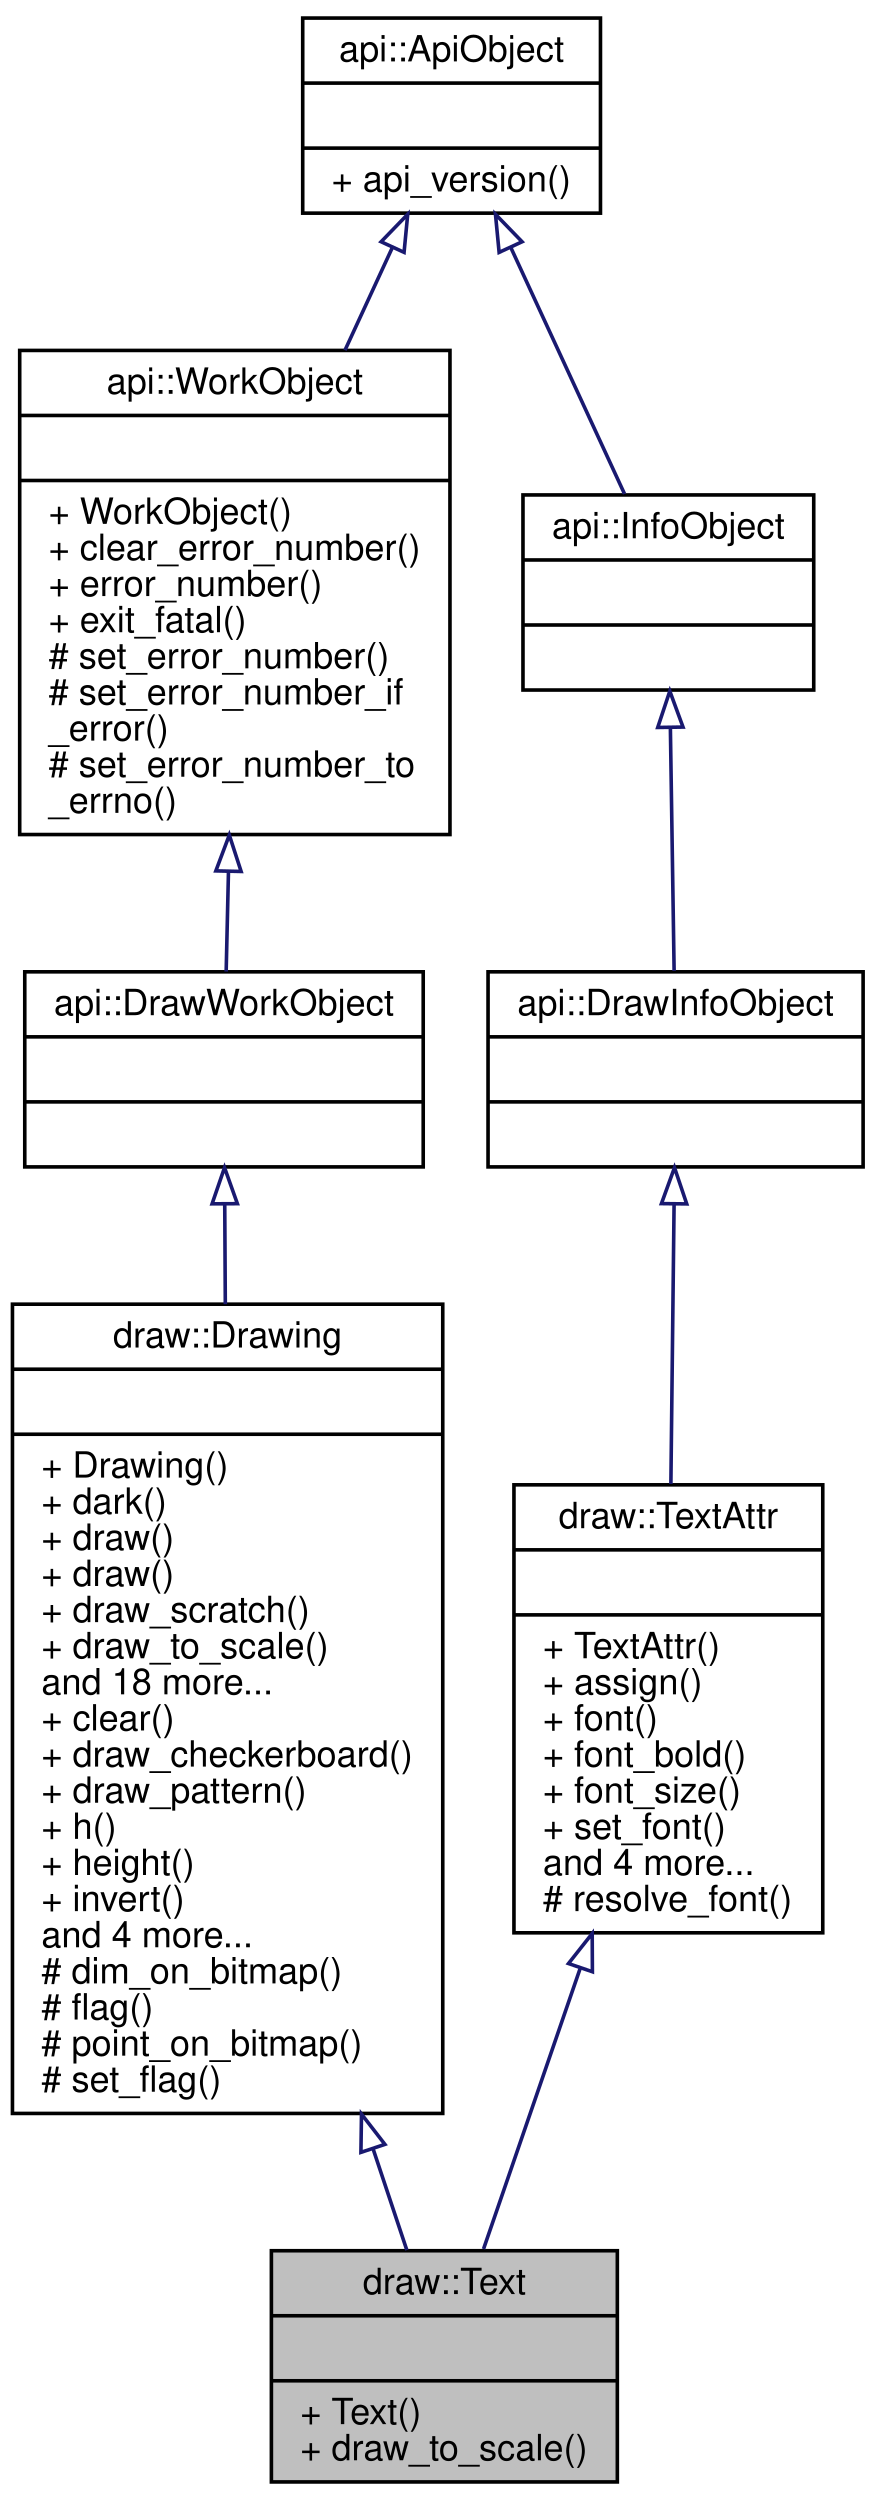
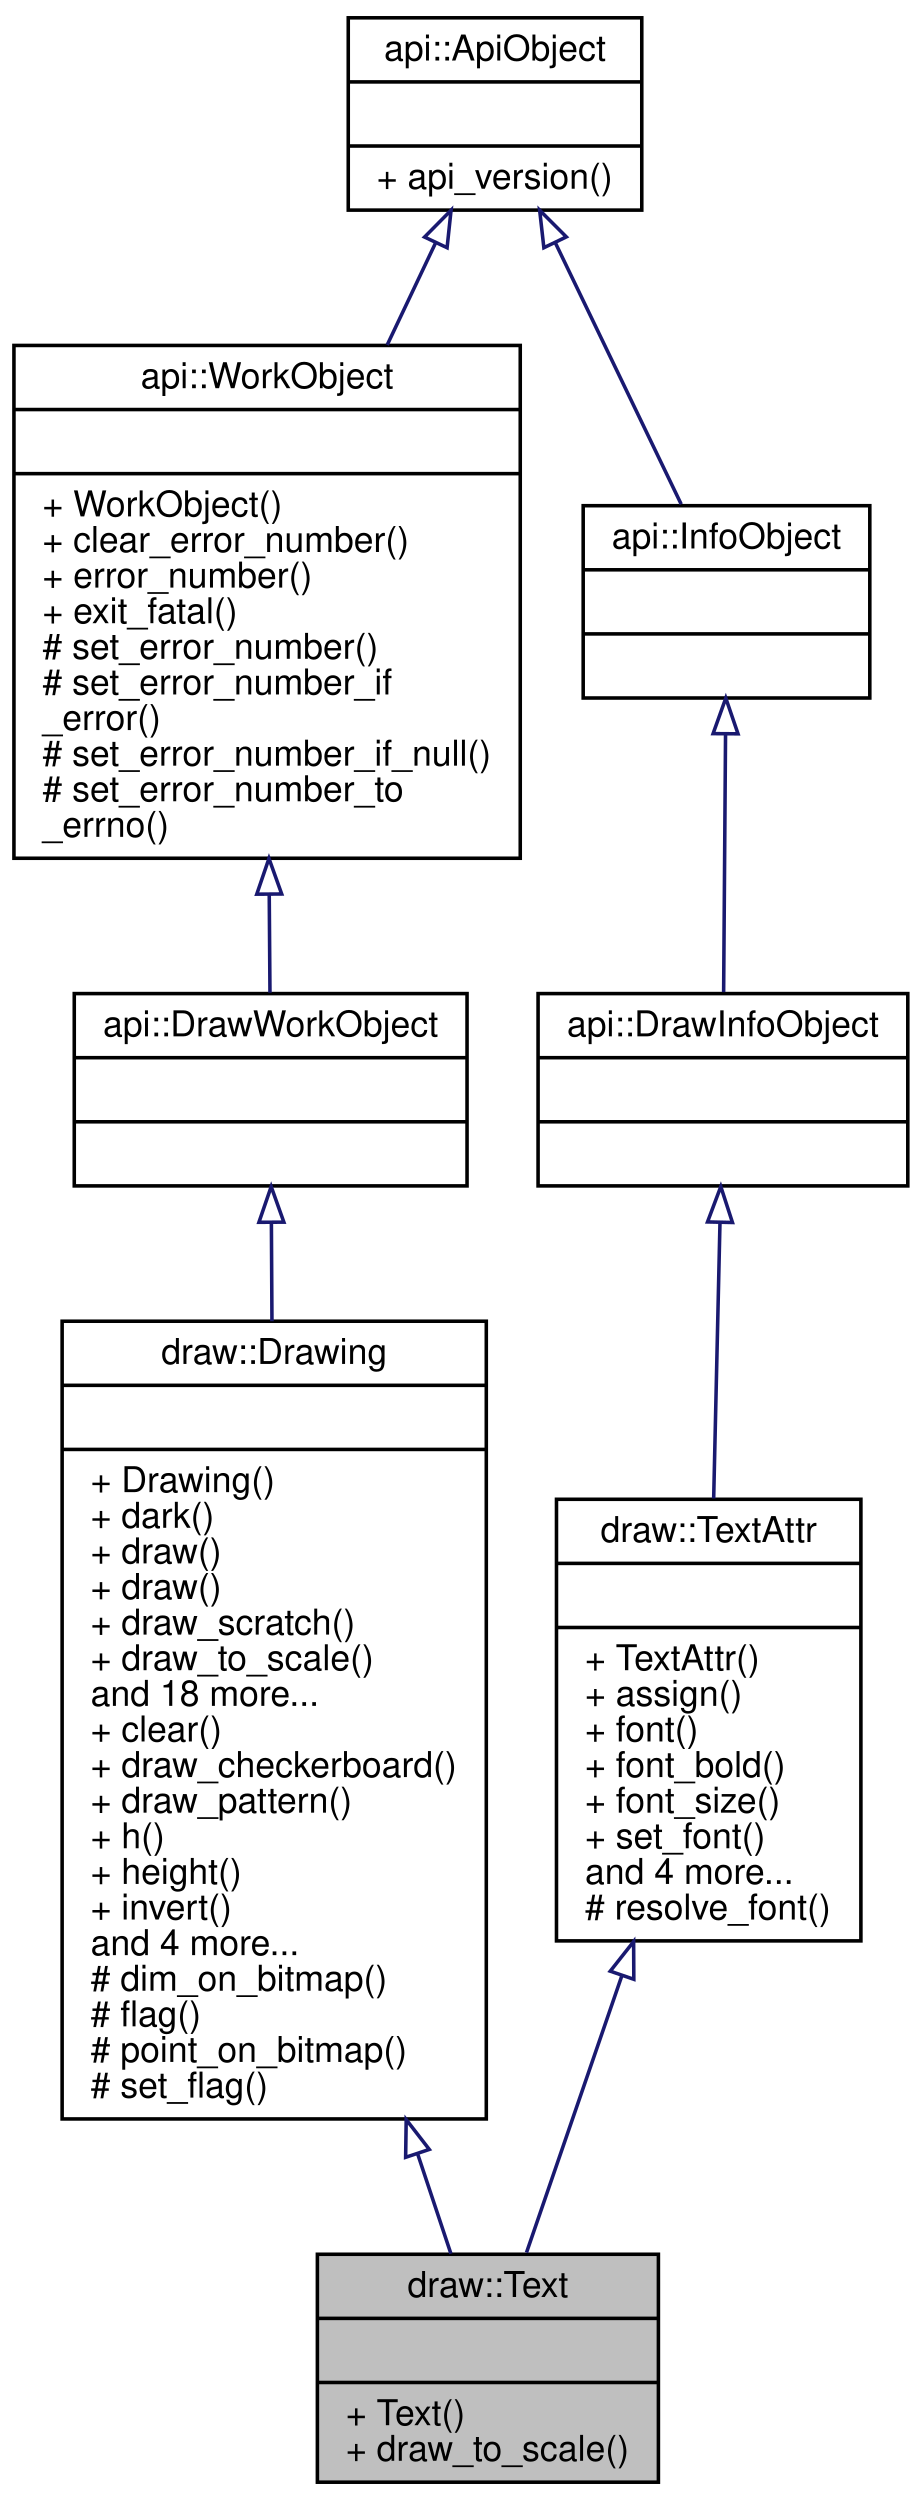
- <svg xmlns="http://www.w3.org/2000/svg" xmlns:xlink="http://www.w3.org/1999/xlink" width="243pt" height="692pt" viewBox="0.00 0.00 243.00 692.00">
-   <g id="graph0" class="graph" transform="scale(1 1) rotate(0) translate(4 688)">
+ <svg xmlns="http://www.w3.org/2000/svg" xmlns:xlink="http://www.w3.org/1999/xlink" width="258pt" height="702pt" viewBox="0.00 0.00 258.00 702.00">
+   <g id="graph0" class="graph" transform="scale(1 1) rotate(0) translate(4 698)">
    <g id="node1" class="node">
-       <polygon fill="#bfbfbf" stroke="black" points="71.12,-1 71.12,-65 166.88,-65 166.88,-1 71.12,-1" />
-       <text text-anchor="middle" x="119" y="-53" font-family="Helvetica,sans-Serif" font-size="10.00">draw::Text</text>
-       <polyline fill="none" stroke="black" points="71.12,-47 166.88,-47 " />
-       <text text-anchor="middle" x="119" y="-35" font-family="Helvetica,sans-Serif" font-size="10.00"> </text>
-       <polyline fill="none" stroke="black" points="71.12,-29 166.88,-29 " />
-       <text text-anchor="start" x="79.12" y="-17" font-family="Helvetica,sans-Serif" font-size="10.00">+ Text()</text>
-       <text text-anchor="start" x="79.12" y="-7" font-family="Helvetica,sans-Serif" font-size="10.00">+ draw_to_scale()</text>
+       <polygon fill="#bfbfbf" stroke="black" points="85.12,-1 85.12,-65 180.88,-65 180.88,-1 85.12,-1" />
+       <text text-anchor="middle" x="133" y="-53" font-family="Helvetica,sans-Serif" font-size="10.00">draw::Text</text>
+       <polyline fill="none" stroke="black" points="85.12,-47 180.88,-47 " />
+       <text text-anchor="middle" x="133" y="-35" font-family="Helvetica,sans-Serif" font-size="10.00"> </text>
+       <polyline fill="none" stroke="black" points="85.12,-29 180.88,-29 " />
+       <text text-anchor="start" x="93.12" y="-17" font-family="Helvetica,sans-Serif" font-size="10.00">+ Text()</text>
+       <text text-anchor="start" x="93.12" y="-7" font-family="Helvetica,sans-Serif" font-size="10.00">+ draw_to_scale()</text>
    </g>
    <g id="node2" class="node">
      <g id="a_node2">
        <a xlink:href="classdraw_1_1_drawing.html" target="_top" xlink:title="Drawing Class. ">
-           <polygon fill="none" stroke="black" points="-0.553,-103 -0.553,-327 118.553,-327 118.553,-103 -0.553,-103" />
-           <text text-anchor="middle" x="59" y="-315" font-family="Helvetica,sans-Serif" font-size="10.00">draw::Drawing</text>
-           <polyline fill="none" stroke="black" points="-0.553,-309 118.553,-309 " />
-           <text text-anchor="middle" x="59" y="-297" font-family="Helvetica,sans-Serif" font-size="10.00"> </text>
-           <polyline fill="none" stroke="black" points="-0.553,-291 118.553,-291 " />
-           <text text-anchor="start" x="7.447" y="-279" font-family="Helvetica,sans-Serif" font-size="10.00">+ Drawing()</text>
-           <text text-anchor="start" x="7.447" y="-269" font-family="Helvetica,sans-Serif" font-size="10.00">+ dark()</text>
-           <text text-anchor="start" x="7.447" y="-259" font-family="Helvetica,sans-Serif" font-size="10.00">+ draw()</text>
-           <text text-anchor="start" x="7.447" y="-249" font-family="Helvetica,sans-Serif" font-size="10.00">+ draw()</text>
-           <text text-anchor="start" x="7.447" y="-239" font-family="Helvetica,sans-Serif" font-size="10.00">+ draw_scratch()</text>
-           <text text-anchor="start" x="7.447" y="-229" font-family="Helvetica,sans-Serif" font-size="10.00">+ draw_to_scale()</text>
-           <text text-anchor="start" x="7.447" y="-219" font-family="Helvetica,sans-Serif" font-size="10.00">and 18 more...</text>
-           <text text-anchor="start" x="7.447" y="-209" font-family="Helvetica,sans-Serif" font-size="10.00">+ clear()</text>
-           <text text-anchor="start" x="7.447" y="-199" font-family="Helvetica,sans-Serif" font-size="10.00">+ draw_checkerboard()</text>
-           <text text-anchor="start" x="7.447" y="-189" font-family="Helvetica,sans-Serif" font-size="10.00">+ draw_pattern()</text>
-           <text text-anchor="start" x="7.447" y="-179" font-family="Helvetica,sans-Serif" font-size="10.00">+ h()</text>
-           <text text-anchor="start" x="7.447" y="-169" font-family="Helvetica,sans-Serif" font-size="10.00">+ height()</text>
-           <text text-anchor="start" x="7.447" y="-159" font-family="Helvetica,sans-Serif" font-size="10.00">+ invert()</text>
-           <text text-anchor="start" x="7.447" y="-149" font-family="Helvetica,sans-Serif" font-size="10.00">and 4 more...</text>
-           <text text-anchor="start" x="7.447" y="-139" font-family="Helvetica,sans-Serif" font-size="10.00"># dim_on_bitmap()</text>
-           <text text-anchor="start" x="7.447" y="-129" font-family="Helvetica,sans-Serif" font-size="10.00"># flag()</text>
-           <text text-anchor="start" x="7.447" y="-119" font-family="Helvetica,sans-Serif" font-size="10.00"># point_on_bitmap()</text>
-           <text text-anchor="start" x="7.447" y="-109" font-family="Helvetica,sans-Serif" font-size="10.00"># set_flag()</text>
+           <polygon fill="none" stroke="black" points="13.447,-103 13.447,-327 132.553,-327 132.553,-103 13.447,-103" />
+           <text text-anchor="middle" x="73" y="-315" font-family="Helvetica,sans-Serif" font-size="10.00">draw::Drawing</text>
+           <polyline fill="none" stroke="black" points="13.447,-309 132.553,-309 " />
+           <text text-anchor="middle" x="73" y="-297" font-family="Helvetica,sans-Serif" font-size="10.00"> </text>
+           <polyline fill="none" stroke="black" points="13.447,-291 132.553,-291 " />
+           <text text-anchor="start" x="21.447" y="-279" font-family="Helvetica,sans-Serif" font-size="10.00">+ Drawing()</text>
+           <text text-anchor="start" x="21.447" y="-269" font-family="Helvetica,sans-Serif" font-size="10.00">+ dark()</text>
+           <text text-anchor="start" x="21.447" y="-259" font-family="Helvetica,sans-Serif" font-size="10.00">+ draw()</text>
+           <text text-anchor="start" x="21.447" y="-249" font-family="Helvetica,sans-Serif" font-size="10.00">+ draw()</text>
+           <text text-anchor="start" x="21.447" y="-239" font-family="Helvetica,sans-Serif" font-size="10.00">+ draw_scratch()</text>
+           <text text-anchor="start" x="21.447" y="-229" font-family="Helvetica,sans-Serif" font-size="10.00">+ draw_to_scale()</text>
+           <text text-anchor="start" x="21.447" y="-219" font-family="Helvetica,sans-Serif" font-size="10.00">and 18 more...</text>
+           <text text-anchor="start" x="21.447" y="-209" font-family="Helvetica,sans-Serif" font-size="10.00">+ clear()</text>
+           <text text-anchor="start" x="21.447" y="-199" font-family="Helvetica,sans-Serif" font-size="10.00">+ draw_checkerboard()</text>
+           <text text-anchor="start" x="21.447" y="-189" font-family="Helvetica,sans-Serif" font-size="10.00">+ draw_pattern()</text>
+           <text text-anchor="start" x="21.447" y="-179" font-family="Helvetica,sans-Serif" font-size="10.00">+ h()</text>
+           <text text-anchor="start" x="21.447" y="-169" font-family="Helvetica,sans-Serif" font-size="10.00">+ height()</text>
+           <text text-anchor="start" x="21.447" y="-159" font-family="Helvetica,sans-Serif" font-size="10.00">+ invert()</text>
+           <text text-anchor="start" x="21.447" y="-149" font-family="Helvetica,sans-Serif" font-size="10.00">and 4 more...</text>
+           <text text-anchor="start" x="21.447" y="-139" font-family="Helvetica,sans-Serif" font-size="10.00"># dim_on_bitmap()</text>
+           <text text-anchor="start" x="21.447" y="-129" font-family="Helvetica,sans-Serif" font-size="10.00"># flag()</text>
+           <text text-anchor="start" x="21.447" y="-119" font-family="Helvetica,sans-Serif" font-size="10.00"># point_on_bitmap()</text>
+           <text text-anchor="start" x="21.447" y="-109" font-family="Helvetica,sans-Serif" font-size="10.00"># set_flag()</text>
        </a>
      </g>
    </g>
    <g id="edge1" class="edge">
-       <path fill="none" stroke="midnightblue" d="M99.228,-93.316C102.623,-83.13 105.82,-73.539 108.613,-65.16" />
-       <polygon fill="none" stroke="midnightblue" points="95.902,-92.227 96.06,-102.821 102.542,-94.441 95.902,-92.227" />
+       <path fill="none" stroke="midnightblue" d="M113.228,-93.316C116.623,-83.13 119.82,-73.539 122.613,-65.16" />
+       <polygon fill="none" stroke="midnightblue" points="109.902,-92.227 110.06,-102.821 116.542,-94.441 109.902,-92.227" />
    </g>
    <g id="node3" class="node">
      <g id="a_node3">
        <a xlink:href="classapi_1_1_draw_work_object.html" target="_top" xlink:title="State Machine Work Object Class. ">
-           <polygon fill="none" stroke="black" points="2.854,-365 2.854,-419 113.146,-419 113.146,-365 2.854,-365" />
-           <text text-anchor="middle" x="58" y="-407" font-family="Helvetica,sans-Serif" font-size="10.00">api::DrawWorkObject</text>
-           <polyline fill="none" stroke="black" points="2.854,-401 113.146,-401 " />
-           <text text-anchor="middle" x="58" y="-389" font-family="Helvetica,sans-Serif" font-size="10.00"> </text>
-           <polyline fill="none" stroke="black" points="2.854,-383 113.146,-383 " />
-           <text text-anchor="middle" x="58" y="-371" font-family="Helvetica,sans-Serif" font-size="10.00"> </text>
+           <polygon fill="none" stroke="black" points="16.854,-365 16.854,-419 127.146,-419 127.146,-365 16.854,-365" />
+           <text text-anchor="middle" x="72" y="-407" font-family="Helvetica,sans-Serif" font-size="10.00">api::DrawWorkObject</text>
+           <polyline fill="none" stroke="black" points="16.854,-401 127.146,-401 " />
+           <text text-anchor="middle" x="72" y="-389" font-family="Helvetica,sans-Serif" font-size="10.00"> </text>
+           <polyline fill="none" stroke="black" points="16.854,-383 127.146,-383 " />
+           <text text-anchor="middle" x="72" y="-371" font-family="Helvetica,sans-Serif" font-size="10.00"> </text>
        </a>
      </g>
    </g>
    <g id="edge2" class="edge">
-       <path fill="none" stroke="midnightblue" d="M58.208,-354.684C58.256,-346.251 58.309,-336.84 58.366,-327.001" />
-       <polygon fill="none" stroke="midnightblue" points="54.707,-354.781 58.15,-364.801 61.707,-354.821 54.707,-354.781" />
+       <path fill="none" stroke="midnightblue" d="M72.207,-354.684C72.256,-346.251 72.309,-336.84 72.366,-327.001" />
+       <polygon fill="none" stroke="midnightblue" points="68.707,-354.781 72.15,-364.801 75.707,-354.821 68.707,-354.781" />
    </g>
    <g id="node4" class="node">
      <g id="a_node4">
        <a xlink:href="classapi_1_1_work_object.html" target="_top" xlink:title="WorkObject Class. ">
-           <polygon fill="none" stroke="black" points="1.452,-457 1.452,-591 120.548,-591 120.548,-457 1.452,-457" />
-           <text text-anchor="middle" x="61" y="-579" font-family="Helvetica,sans-Serif" font-size="10.00">api::WorkObject</text>
-           <polyline fill="none" stroke="black" points="1.452,-573 120.548,-573 " />
-           <text text-anchor="middle" x="61" y="-561" font-family="Helvetica,sans-Serif" font-size="10.00"> </text>
-           <polyline fill="none" stroke="black" points="1.452,-555 120.548,-555 " />
-           <text text-anchor="start" x="9.452" y="-543" font-family="Helvetica,sans-Serif" font-size="10.00">+ WorkObject()</text>
-           <text text-anchor="start" x="9.452" y="-533" font-family="Helvetica,sans-Serif" font-size="10.00">+ clear_error_number()</text>
-           <text text-anchor="start" x="9.452" y="-523" font-family="Helvetica,sans-Serif" font-size="10.00">+ error_number()</text>
-           <text text-anchor="start" x="9.452" y="-513" font-family="Helvetica,sans-Serif" font-size="10.00">+ exit_fatal()</text>
-           <text text-anchor="start" x="9.452" y="-503" font-family="Helvetica,sans-Serif" font-size="10.00"># set_error_number()</text>
-           <text text-anchor="start" x="9.452" y="-493" font-family="Helvetica,sans-Serif" font-size="10.00"># set_error_number_if</text>
-           <text text-anchor="start" x="9.452" y="-483" font-family="Helvetica,sans-Serif" font-size="10.00">_error()</text>
-           <text text-anchor="start" x="9.452" y="-473" font-family="Helvetica,sans-Serif" font-size="10.00"># set_error_number_to</text>
-           <text text-anchor="start" x="9.452" y="-463" font-family="Helvetica,sans-Serif" font-size="10.00">_errno()</text>
+           <polygon fill="none" stroke="black" points="-0.086,-457 -0.086,-601 142.086,-601 142.086,-457 -0.086,-457" />
+           <text text-anchor="middle" x="71" y="-589" font-family="Helvetica,sans-Serif" font-size="10.00">api::WorkObject</text>
+           <polyline fill="none" stroke="black" points="-0.086,-583 142.086,-583 " />
+           <text text-anchor="middle" x="71" y="-571" font-family="Helvetica,sans-Serif" font-size="10.00"> </text>
+           <polyline fill="none" stroke="black" points="-0.086,-565 142.086,-565 " />
+           <text text-anchor="start" x="7.914" y="-553" font-family="Helvetica,sans-Serif" font-size="10.00">+ WorkObject()</text>
+           <text text-anchor="start" x="7.914" y="-543" font-family="Helvetica,sans-Serif" font-size="10.00">+ clear_error_number()</text>
+           <text text-anchor="start" x="7.914" y="-533" font-family="Helvetica,sans-Serif" font-size="10.00">+ error_number()</text>
+           <text text-anchor="start" x="7.914" y="-523" font-family="Helvetica,sans-Serif" font-size="10.00">+ exit_fatal()</text>
+           <text text-anchor="start" x="7.914" y="-513" font-family="Helvetica,sans-Serif" font-size="10.00"># set_error_number()</text>
+           <text text-anchor="start" x="7.914" y="-503" font-family="Helvetica,sans-Serif" font-size="10.00"># set_error_number_if</text>
+           <text text-anchor="start" x="7.914" y="-493" font-family="Helvetica,sans-Serif" font-size="10.00">_error()</text>
+           <text text-anchor="start" x="7.914" y="-483" font-family="Helvetica,sans-Serif" font-size="10.00"># set_error_number_if_null()</text>
+           <text text-anchor="start" x="7.914" y="-473" font-family="Helvetica,sans-Serif" font-size="10.00"># set_error_number_to</text>
+           <text text-anchor="start" x="7.914" y="-463" font-family="Helvetica,sans-Serif" font-size="10.00">_errno()</text>
        </a>
      </g>
    </g>
    <g id="edge3" class="edge">
-       <path fill="none" stroke="midnightblue" d="M59.242,-446.838C59.013,-436.903 58.792,-427.326 58.602,-419.074" />
-       <polygon fill="none" stroke="midnightblue" points="55.744,-446.941 59.474,-456.857 62.742,-446.779 55.744,-446.941" />
+       <path fill="none" stroke="midnightblue" d="M71.601,-446.911C71.674,-436.983 71.745,-427.464 71.805,-419.262" />
+       <polygon fill="none" stroke="midnightblue" points="68.101,-446.916 71.526,-456.942 75.1,-446.968 68.101,-446.916" />
    </g>
    <g id="node5" class="node">
      <g id="a_node5">
        <a xlink:href="classapi_1_1_api_object.html" target="_top" xlink:title="API Object Class. ">
-           <polygon fill="none" stroke="black" points="79.79,-629 79.79,-683 162.21,-683 162.21,-629 79.79,-629" />
-           <text text-anchor="middle" x="121" y="-671" font-family="Helvetica,sans-Serif" font-size="10.00">api::ApiObject</text>
-           <polyline fill="none" stroke="black" points="79.79,-665 162.21,-665 " />
-           <text text-anchor="middle" x="121" y="-653" font-family="Helvetica,sans-Serif" font-size="10.00"> </text>
-           <polyline fill="none" stroke="black" points="79.79,-647 162.21,-647 " />
-           <text text-anchor="start" x="87.79" y="-635" font-family="Helvetica,sans-Serif" font-size="10.00">+ api_version()</text>
+           <polygon fill="none" stroke="black" points="93.79,-639 93.79,-693 176.21,-693 176.21,-639 93.79,-639" />
+           <text text-anchor="middle" x="135" y="-681" font-family="Helvetica,sans-Serif" font-size="10.00">api::ApiObject</text>
+           <polyline fill="none" stroke="black" points="93.79,-675 176.21,-675 " />
+           <text text-anchor="middle" x="135" y="-663" font-family="Helvetica,sans-Serif" font-size="10.00"> </text>
+           <polyline fill="none" stroke="black" points="93.79,-657 176.21,-657 " />
+           <text text-anchor="start" x="101.79" y="-645" font-family="Helvetica,sans-Serif" font-size="10.00">+ api_version()</text>
        </a>
      </g>
    </g>
    <g id="edge4" class="edge">
-       <path fill="none" stroke="midnightblue" d="M104.613,-619.495C100.528,-610.644 96.016,-600.868 91.489,-591.059" />
-       <polygon fill="none" stroke="midnightblue" points="101.49,-621.08 108.858,-628.693 107.845,-618.146 101.49,-621.08" />
+       <path fill="none" stroke="midnightblue" d="M118.302,-629.777C114.1,-620.915 109.439,-611.083 104.728,-601.145" />
+       <polygon fill="none" stroke="midnightblue" points="115.214,-631.434 122.66,-638.971 121.539,-628.435 115.214,-631.434" />
    </g>
    <g id="node8" class="node">
      <g id="a_node8">
        <a xlink:href="classapi_1_1_info_object.html" target="_top" xlink:title="API Information Object. ">
-           <polygon fill="none" stroke="black" points="140.759,-497 140.759,-551 221.241,-551 221.241,-497 140.759,-497" />
-           <text text-anchor="middle" x="181" y="-539" font-family="Helvetica,sans-Serif" font-size="10.00">api::InfoObject</text>
-           <polyline fill="none" stroke="black" points="140.759,-533 221.241,-533 " />
-           <text text-anchor="middle" x="181" y="-521" font-family="Helvetica,sans-Serif" font-size="10.00"> </text>
-           <polyline fill="none" stroke="black" points="140.759,-515 221.241,-515 " />
-           <text text-anchor="middle" x="181" y="-503" font-family="Helvetica,sans-Serif" font-size="10.00"> </text>
+           <polygon fill="none" stroke="black" points="159.759,-502 159.759,-556 240.241,-556 240.241,-502 159.759,-502" />
+           <text text-anchor="middle" x="200" y="-544" font-family="Helvetica,sans-Serif" font-size="10.00">api::InfoObject</text>
+           <polyline fill="none" stroke="black" points="159.759,-538 240.241,-538 " />
+           <text text-anchor="middle" x="200" y="-526" font-family="Helvetica,sans-Serif" font-size="10.00"> </text>
+           <polyline fill="none" stroke="black" points="159.759,-520 240.241,-520 " />
+           <text text-anchor="middle" x="200" y="-508" font-family="Helvetica,sans-Serif" font-size="10.00"> </text>
        </a>
      </g>
    </g>
    <g id="edge8" class="edge">
-       <path fill="none" stroke="midnightblue" d="M137.373,-619.525C147.323,-597.966 159.813,-570.905 168.876,-551.268" />
-       <polygon fill="none" stroke="midnightblue" points="134.155,-618.146 133.142,-628.693 140.51,-621.08 134.155,-618.146" />
+       <path fill="none" stroke="midnightblue" d="M151.905,-629.889C162.965,-606.919 177.182,-577.39 187.284,-556.41" />
+       <polygon fill="none" stroke="midnightblue" points="148.717,-628.442 147.533,-638.971 155.024,-631.479 148.717,-628.442" />
    </g>
    <g id="node6" class="node">
      <g id="a_node6">
        <a xlink:href="classdraw_1_1_text_attr.html" target="_top" xlink:title="Text Attribute Class. ">
-           <polygon fill="none" stroke="black" points="138.261,-153 138.261,-277 223.739,-277 223.739,-153 138.261,-153" />
-           <text text-anchor="middle" x="181" y="-265" font-family="Helvetica,sans-Serif" font-size="10.00">draw::TextAttr</text>
-           <polyline fill="none" stroke="black" points="138.261,-259 223.739,-259 " />
-           <text text-anchor="middle" x="181" y="-247" font-family="Helvetica,sans-Serif" font-size="10.00"> </text>
-           <polyline fill="none" stroke="black" points="138.261,-241 223.739,-241 " />
-           <text text-anchor="start" x="146.261" y="-229" font-family="Helvetica,sans-Serif" font-size="10.00">+ TextAttr()</text>
-           <text text-anchor="start" x="146.261" y="-219" font-family="Helvetica,sans-Serif" font-size="10.00">+ assign()</text>
-           <text text-anchor="start" x="146.261" y="-209" font-family="Helvetica,sans-Serif" font-size="10.00">+ font()</text>
-           <text text-anchor="start" x="146.261" y="-199" font-family="Helvetica,sans-Serif" font-size="10.00">+ font_bold()</text>
-           <text text-anchor="start" x="146.261" y="-189" font-family="Helvetica,sans-Serif" font-size="10.00">+ font_size()</text>
-           <text text-anchor="start" x="146.261" y="-179" font-family="Helvetica,sans-Serif" font-size="10.00">+ set_font()</text>
-           <text text-anchor="start" x="146.261" y="-169" font-family="Helvetica,sans-Serif" font-size="10.00">and 4 more...</text>
-           <text text-anchor="start" x="146.261" y="-159" font-family="Helvetica,sans-Serif" font-size="10.00"># resolve_font()</text>
+           <polygon fill="none" stroke="black" points="152.261,-153 152.261,-277 237.739,-277 237.739,-153 152.261,-153" />
+           <text text-anchor="middle" x="195" y="-265" font-family="Helvetica,sans-Serif" font-size="10.00">draw::TextAttr</text>
+           <polyline fill="none" stroke="black" points="152.261,-259 237.739,-259 " />
+           <text text-anchor="middle" x="195" y="-247" font-family="Helvetica,sans-Serif" font-size="10.00"> </text>
+           <polyline fill="none" stroke="black" points="152.261,-241 237.739,-241 " />
+           <text text-anchor="start" x="160.261" y="-229" font-family="Helvetica,sans-Serif" font-size="10.00">+ TextAttr()</text>
+           <text text-anchor="start" x="160.261" y="-219" font-family="Helvetica,sans-Serif" font-size="10.00">+ assign()</text>
+           <text text-anchor="start" x="160.261" y="-209" font-family="Helvetica,sans-Serif" font-size="10.00">+ font()</text>
+           <text text-anchor="start" x="160.261" y="-199" font-family="Helvetica,sans-Serif" font-size="10.00">+ font_bold()</text>
+           <text text-anchor="start" x="160.261" y="-189" font-family="Helvetica,sans-Serif" font-size="10.00">+ font_size()</text>
+           <text text-anchor="start" x="160.261" y="-179" font-family="Helvetica,sans-Serif" font-size="10.00">+ set_font()</text>
+           <text text-anchor="start" x="160.261" y="-169" font-family="Helvetica,sans-Serif" font-size="10.00">and 4 more...</text>
+           <text text-anchor="start" x="160.261" y="-159" font-family="Helvetica,sans-Serif" font-size="10.00"># resolve_font()</text>
        </a>
      </g>
    </g>
    <g id="edge5" class="edge">
-       <path fill="none" stroke="midnightblue" d="M156.556,-143.033C147.297,-116.154 137.222,-86.902 129.839,-65.469" />
-       <polygon fill="none" stroke="midnightblue" points="153.357,-144.494 159.923,-152.809 159.976,-142.214 153.357,-144.494" />
+       <path fill="none" stroke="midnightblue" d="M170.556,-143.033C161.297,-116.154 151.222,-86.902 143.839,-65.469" />
+       <polygon fill="none" stroke="midnightblue" points="167.357,-144.494 173.923,-152.809 173.976,-142.214 167.357,-144.494" />
    </g>
    <g id="node7" class="node">
      <g id="a_node7">
        <a xlink:href="classapi_1_1_draw_info_object.html" target="_top" xlink:title="Draw Information Object. ">
-           <polygon fill="none" stroke="black" points="131.091,-365 131.091,-419 234.909,-419 234.909,-365 131.091,-365" />
-           <text text-anchor="middle" x="183" y="-407" font-family="Helvetica,sans-Serif" font-size="10.00">api::DrawInfoObject</text>
-           <polyline fill="none" stroke="black" points="131.091,-401 234.909,-401 " />
-           <text text-anchor="middle" x="183" y="-389" font-family="Helvetica,sans-Serif" font-size="10.00"> </text>
-           <polyline fill="none" stroke="black" points="131.091,-383 234.909,-383 " />
-           <text text-anchor="middle" x="183" y="-371" font-family="Helvetica,sans-Serif" font-size="10.00"> </text>
+           <polygon fill="none" stroke="black" points="147.091,-365 147.091,-419 250.909,-419 250.909,-365 147.091,-365" />
+           <text text-anchor="middle" x="199" y="-407" font-family="Helvetica,sans-Serif" font-size="10.00">api::DrawInfoObject</text>
+           <polyline fill="none" stroke="black" points="147.091,-401 250.909,-401 " />
+           <text text-anchor="middle" x="199" y="-389" font-family="Helvetica,sans-Serif" font-size="10.00"> </text>
+           <polyline fill="none" stroke="black" points="147.091,-383 250.909,-383 " />
+           <text text-anchor="middle" x="199" y="-371" font-family="Helvetica,sans-Serif" font-size="10.00"> </text>
        </a>
      </g>
    </g>
    <g id="edge6" class="edge">
-       <path fill="none" stroke="midnightblue" d="M182.586,-354.736C182.33,-332.376 181.996,-303.123 181.7,-277.247" />
-       <polygon fill="none" stroke="midnightblue" points="179.086,-354.841 182.701,-364.801 186.086,-354.761 179.086,-354.841" />
+       <path fill="none" stroke="midnightblue" d="M198.171,-354.736C197.66,-332.376 196.991,-303.123 196.4,-277.247" />
+       <polygon fill="none" stroke="midnightblue" points="194.673,-354.883 198.401,-364.801 201.672,-354.723 194.673,-354.883" />
    </g>
    <g id="edge7" class="edge">
-       <path fill="none" stroke="midnightblue" d="M181.559,-486.652C181.889,-465.24 182.298,-438.641 182.596,-419.268" />
-       <polygon fill="none" stroke="midnightblue" points="178.059,-486.64 181.405,-496.693 185.058,-486.748 178.059,-486.64" />
+       <path fill="none" stroke="midnightblue" d="M199.733,-491.967C199.564,-469.133 199.349,-440.111 199.196,-419.41" />
+       <polygon fill="none" stroke="midnightblue" points="196.233,-491.997 199.807,-501.971 203.233,-491.945 196.233,-491.997" />
    </g>
  </g>
</svg>
